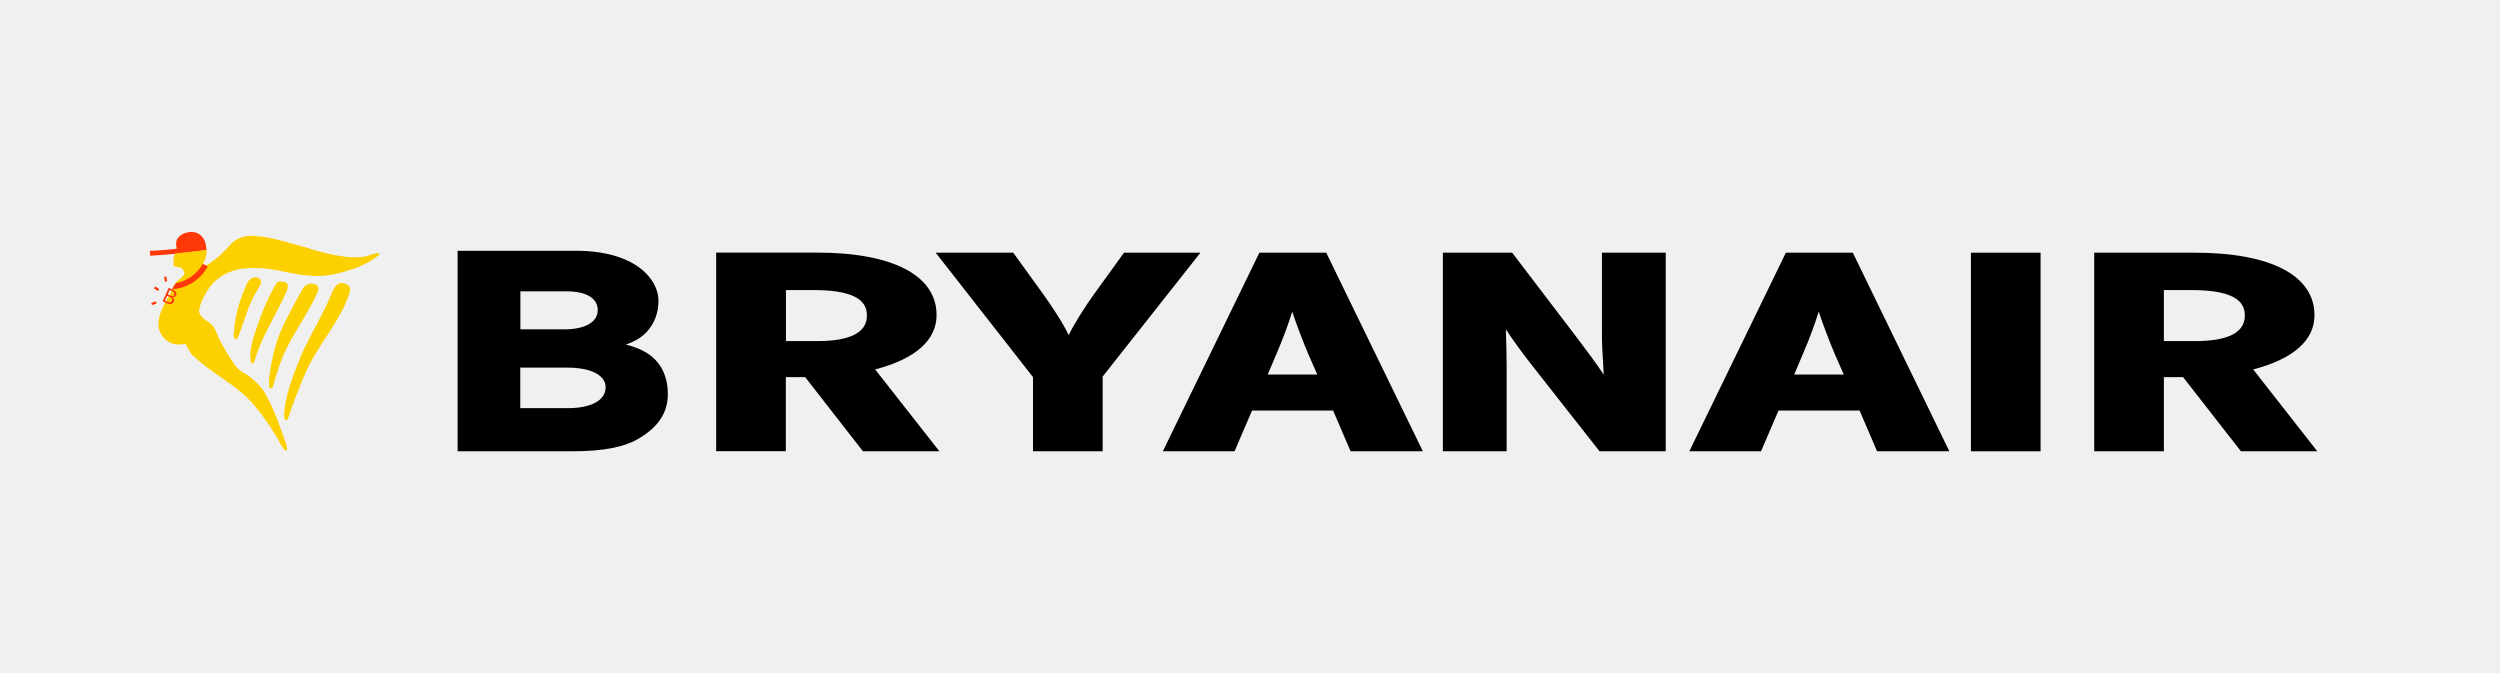
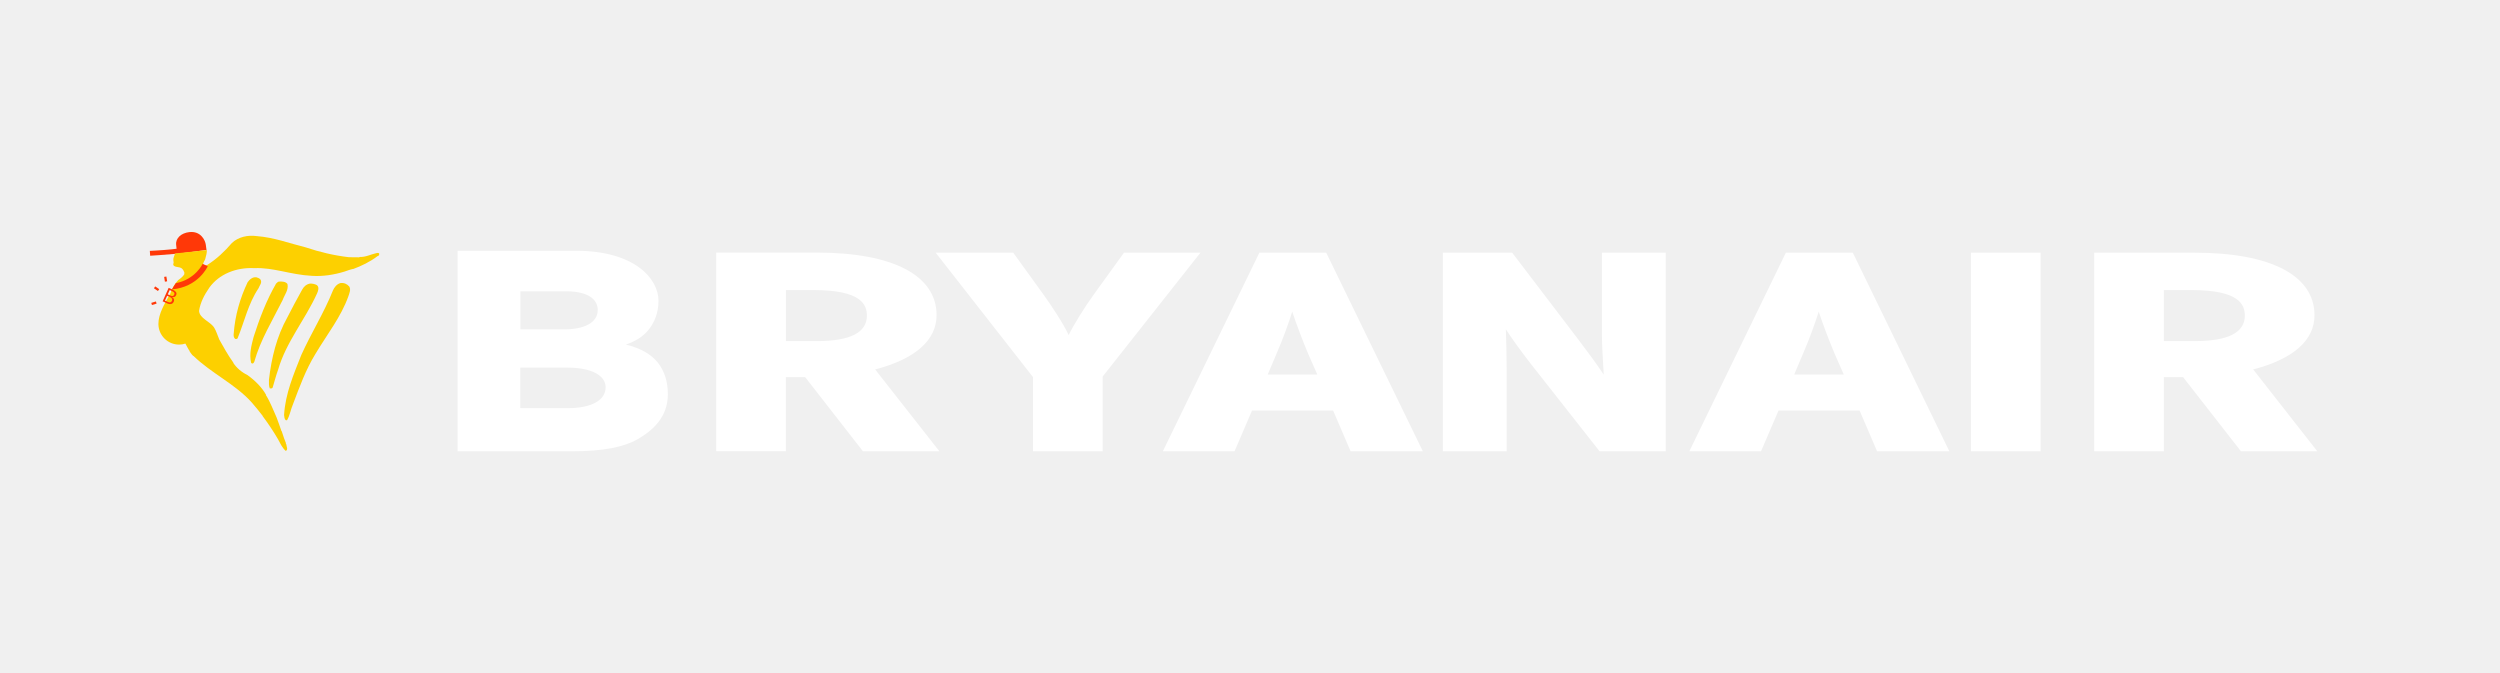
<svg xmlns="http://www.w3.org/2000/svg" version="1.1" id="Layer_1" x="0px" y="0px" viewBox="0 0 2214.2 595.3" enable-background="new 0 0 2214.2 595.3" xml:space="preserve">
-   <path d="M829.5,279.1c0-35.2-38.7-55.4-106.3-55.4h-88.9v175.9h61.7V334h17.1l51.2,65.7H832l-56.9-72.5  C810.7,317.9,829.5,301.3,829.5,279.1 M767.8,279.6c0,14.9-14.8,22.5-44.1,22.5h-27.6v-45.2h24.4  C762.9,256.9,767.8,269.8,767.8,279.6" />
-   <path d="M995.5,223.8l-25.8,35.7c-9.3,12.8-18.8,28.2-23.2,37.3c-4.4-9.7-14.9-25.7-23.3-37.3l-25.8-35.7h-68.7L914.9,334v65.7h61.7  v-66.2l86.6-109.7H995.5z" />
-   <path d="M1174.6,223.8h-59.2l-85.5,175.9h63.5l15.5-36.1h71.8l15.5,36.1h64L1175,224.6L1174.6,223.8z M1166.7,331.7h-43.9l8-18.9  c5.4-12.4,10.8-27.3,13.7-36.8c3.3,10.1,9.4,26.2,14.1,37.3L1166.7,331.7z" />
-   <path d="M1418.8,296.9c0,7.4,0.6,18.3,1.2,27.9c0.1,2.4,0.3,4.8,0.4,7c-6.3-9.5-15.8-22.3-22.9-31.6l-58.2-76.4h-61.4v175.9h56.5  v-74.4c0-9.3-0.3-23.4-0.7-33.7c5.4,8.4,13.3,19.3,22,30.5l61,77.6h58.6V223.8h-56.5V296.9z" />
-   <path d="M1581.7,223.8l-85.5,175.9h63.5l15.5-36.1h71.8l15.5,36.1h64l-85.5-175.9H1581.7z M1633,331.7h-43.9l8-18.9  c5.4-12.4,10.8-27.3,13.7-36.8c3.3,10.1,9.4,26.2,14.1,37.3L1633,331.7z" />
-   <rect x="1745.6" y="223.8" width="61.7" height="175.9" />
-   <path d="M1995.6,327.2c35.6-9.3,54.3-25.8,54.3-48c0-35.2-38.7-55.4-106.2-55.4h-88.9v175.9h61.7V334h17l50.8,65.1l0.4,0.6h67.7  L1995.6,327.2z M1988.2,279.6c0,14.9-14.8,22.5-44.1,22.5h-27.6v-45.2h24.4C1983.3,256.9,1988.2,269.8,1988.2,279.6" />
+   <path fill="white" d="M829.5,279.1c0-35.2-38.7-55.4-106.3-55.4h-88.9v175.9h61.7V334h17.1l51.2,65.7H832l-56.9-72.5  C810.7,317.9,829.5,301.3,829.5,279.1 M767.8,279.6c0,14.9-14.8,22.5-44.1,22.5h-27.6v-45.2h24.4  C762.9,256.9,767.8,269.8,767.8,279.6" />
+   <path fill="white" d="M995.5,223.8l-25.8,35.7c-9.3,12.8-18.8,28.2-23.2,37.3c-4.4-9.7-14.9-25.7-23.3-37.3l-25.8-35.7h-68.7L914.9,334v65.7h61.7  v-66.2l86.6-109.7H995.5z" />
+   <path fill="white" d="M1174.6,223.8h-59.2l-85.5,175.9h63.5l15.5-36.1h71.8l15.5,36.1h64L1175,224.6L1174.6,223.8z M1166.7,331.7h-43.9l8-18.9  c5.4-12.4,10.8-27.3,13.7-36.8c3.3,10.1,9.4,26.2,14.1,37.3L1166.7,331.7z" />
+   <path fill="white" d="M1418.8,296.9c0,7.4,0.6,18.3,1.2,27.9c0.1,2.4,0.3,4.8,0.4,7c-6.3-9.5-15.8-22.3-22.9-31.6l-58.2-76.4h-61.4v175.9h56.5  v-74.4c0-9.3-0.3-23.4-0.7-33.7c5.4,8.4,13.3,19.3,22,30.5l61,77.6h58.6V223.8h-56.5V296.9z" />
+   <path fill="white" d="M1581.7,223.8l-85.5,175.9h63.5l15.5-36.1h71.8l15.5,36.1h64l-85.5-175.9H1581.7z M1633,331.7h-43.9l8-18.9  c5.4-12.4,10.8-27.3,13.7-36.8c3.3,10.1,9.4,26.2,14.1,37.3L1633,331.7z" />
+   <rect fill="white" x="1745.6" y="223.8" width="61.7" height="175.9" />
+   <path fill="white" d="M1995.6,327.2c35.6-9.3,54.3-25.8,54.3-48c0-35.2-38.7-55.4-106.2-55.4h-88.9v175.9h61.7V334h17l50.8,65.1l0.4,0.6h67.7  L1995.6,327.2z M1988.2,279.6c0,14.9-14.8,22.5-44.1,22.5h-27.6v-45.2h24.4C1983.3,256.9,1988.2,269.8,1988.2,279.6" />
  <g>
    <path fill="#FDD000" d="M230.5,247.3c2.2,2.9-0.7,5.5-1.6,8.1c-9.2,13.8-12.4,29.5-18.5,44.3c-0.5,0.5-1.4,0.7-2,0.5   c-1.6-1.2-1.6-3.1-1.4-4.8c1.2-16,5.5-31.1,12.3-45.4c1.6-2.3,4.3-4.9,7.8-4.4C228.3,245.9,229.5,246.4,230.5,247.3" />
    <path fill="#FDD000" d="M254.6,251.5c1.2,5.3-2.6,9.6-4.3,14.3c-8.9,17.9-19.7,35.3-25,54.4c-0.3,0.6-0.6,1.4-1.3,1.7   c-0.8,0.2-1.4-0.2-1.6-0.7c-1.8-7.6,0.3-15.5,2.2-22.7c5.1-16,11.3-32.4,19.9-47.3c1-0.8,1.2-1.4,2.4-1.8   C250,249.2,253,249.4,254.6,251.5" />
    <path fill="#FDD000" d="M280.6,252.5c2.4,1.8,1.2,5.2,0.2,7.4c-10.5,23.2-27.5,43.2-34.5,67.6c-1.9,5.2-3.2,10.5-4.8,15.7   c-0.3,0.9-1.7,1-2.6,0.7c-0.9-2.2-0.7-5-0.7-7.4c2.2-19.6,6.9-38.6,16.4-55.6c4.3-8.5,8.5-16.2,13.1-24.5c1.3-2.4,3.4-4.5,6.6-5.2   C276.6,251,278.9,251.6,280.6,252.5" />
    <path fill="#FDD000" d="M309.3,253.7c1.7,2.8,0.1,5.9-0.7,8.6c-6.7,18.7-19.1,34.1-29.2,51.1c-8.6,14-14.2,29.5-19.9,44.6   c-2,4.6-2.7,9.6-5.1,13.9c-0.2,0.5-0.8,0.2-1.2,0.3c-1.5-1.2-1.3-3-1.6-4.6c1.1-19,8.5-36.1,15.3-53.3c8.6-19.1,20.1-37.3,28-57.1   c1.1-2.5,3.2-5.5,6.6-6.5C304.8,250.3,307.3,251.5,309.3,253.7" />
  </g>
  <g>
-     <path d="M405.3,222.1h104.9c52,0,73,24.9,73,44.2c0,10.5-3.3,19.5-9.8,27c-4.4,5-10.7,9-19.1,11.9c12.8,3.1,22.1,8.3,28.2,15.8   c6,7.5,9,16.9,9,28.2c0,19.8-12.8,31.8-26.8,39.8c-12.3,7-30.3,10.7-58.3,10.7H405.3V222.1z M460.9,291.7h38.9   c17.3,0,29.6-5.7,29.6-17.2c0-8.2-6.8-16.5-28.1-16.5h-40.4V291.7z M460.9,361.5h41.9c21,0,33.6-7,33.6-18.5   c0-10.5-12.6-17.4-33.8-17.4h-41.8V361.5z" />
+     <path fill="white" d="M405.3,222.1h104.9c52,0,73,24.9,73,44.2c0,10.5-3.3,19.5-9.8,27c-4.4,5-10.7,9-19.1,11.9c12.8,3.1,22.1,8.3,28.2,15.8   c6,7.5,9,16.9,9,28.2c0,19.8-12.8,31.8-26.8,39.8c-12.3,7-30.3,10.7-58.3,10.7H405.3V222.1z M460.9,291.7h38.9   c17.3,0,29.6-5.7,29.6-17.2c0-8.2-6.8-16.5-28.1-16.5h-40.4V291.7z M460.9,361.5h41.9c21,0,33.6-7,33.6-18.5   c0-10.5-12.6-17.4-33.8-17.4h-41.8V361.5z" />
  </g>
  <path fill="#FF3808" d="M133,226.5c0,0,13.5-0.8,23.8-1.8c6.5-0.6,26.1-3.3,26.1-3.3s-0.3-1.9-0.6-4.5c-0.5-4.2-4.6-12.6-14.8-11.3  c-6.8,0.8-12.1,5.2-11.5,11.2c0.1,1.4,0.3,2.4,0.4,3.5c0,0-3.1,0.4-4.1,0.5c-8.8,0.9-19.6,1.4-19.6,1.4L133,226.5z" />
  <g>
    <path fill="#FDD000" d="M335.8,224.5c-0.6-0.8-2-0.4-2.5-0.3c-5.3,1.2-9.4,3.6-14.8,3.4l-0.3,0.3l-9.2-0.1   c-13.1-1.5-26-4.6-38.2-8.7c-14.6-3.6-27.9-8.8-43.5-10c-7.7-1.1-16.2,0.7-21.9,6.1c-6.2,7.2-13.6,14.4-22.1,19.6   c-1,0.4-2.5,0.5-3.3-0.3c-0.5-2,1.6-3.6,1.9-5.6c0.6-2.3,1.4-4.9,1.3-7.4l-28.2,3c-0.3,1.1-0.7,2.2-1.1,3.3c-0.6,1.7-0.4,3-0.1,5   c-0.4,0.2,0.2,0.8-0.4,0.8c-0.1,4,5.9,1.9,8.1,4.6c0.5,0.7,1.2,1.4,1.2,2c0.8,0.8,0.6,1.9,0.5,2.8c-1.2,1.9-3.2,3.6-5.4,5.1   c-1.6,1.7-5.1,6-7.1,12.2c-5.1,8.9-10.4,17.8-10.4,26.6c0,10.1,8.2,18.3,18.3,18.3c2,0,3.9-0.3,5.6-0.9c1.3,2.3,2.3,4.6,3.8,6.7   l-0.1,0.2c1.1,1.4,1.9,2.9,3.3,4.1l0.1-0.1c15.7,15.3,37.1,25,51.6,41.2c3.5,3.9,6.8,8.2,9.8,12l-0.1,0.1   c4.9,6.6,9.5,13.4,13.5,20.3c1.8,3.2,3.6,7.6,7,10.6c2.3-1.2,0.6-3.9,0.5-5.7c0.1-0.4-0.9-0.6-0.3-1.1c-1.3-2.9-2.3-6.3-3.4-9.5   c-0.2-0.5-0.2-1.1-0.7-1.5c-1.2-4-2.8-7.7-4.2-11.8c-3.1-6.7-5.4-13.4-9.5-19.9l0.2-0.1c-3.6-6.6-9.7-12.7-16.5-17.6   c-5.3-2.6-9.7-6.4-12.6-10.8l0.1-0.2c-4.8-6.6-8.6-13.6-12.5-20.5c-1.5-3.5-2.5-7.2-4.5-10.5c-3.5-5.5-12.9-8.1-13.4-14.8   c1.1-7.4,4.6-14.1,9-20.5c8.6-12.1,23.9-18.3,40.1-17.4c16.4-0.8,32.2,5.9,50.8,6.8c9.7,0.7,20-1,29-3.8c2.5-0.8,5.1-1.9,7.5-2.3   v0.1c7.3-2.7,15.1-6.4,21.6-11.4C335.7,226.6,336.1,225.5,335.8,224.5z" />
  </g>
  <g>
    <rect x="144.6" y="246.2" transform="matrix(0.1611 0.9869 -0.9869 0.1611 367.0244 62.5478)" fill="#FF3808" width="4.3" height="2" />
  </g>
  <g>
    <rect x="136.5" y="254.7" transform="matrix(0.8269 0.5623 -0.5623 0.8269 167.797 -33.6976)" fill="#FF3808" width="4.3" height="2" />
  </g>
  <g>
    <rect x="135.3" y="266.4" transform="matrix(0.2954 0.9554 -0.9554 0.2954 352.6481 59.024)" fill="#FF3808" width="2" height="4.3" />
  </g>
  <path fill="#FF3808" d="M179.5,233.7c-0.1,0.1-6.5,13.8-23.8,17.1c-1.2,1.6-2.7,4.3-3.4,5.5c23.1-2,31.4-19.8,31.7-20.5L179.5,233.7  z" />
  <text transform="matrix(0.9126 0.4089 -0.4089 0.9126 142.4032 266.1422)" fill="#FF3808" font-family="'Arial-Black'" font-size="18.298">B</text>
</svg>
